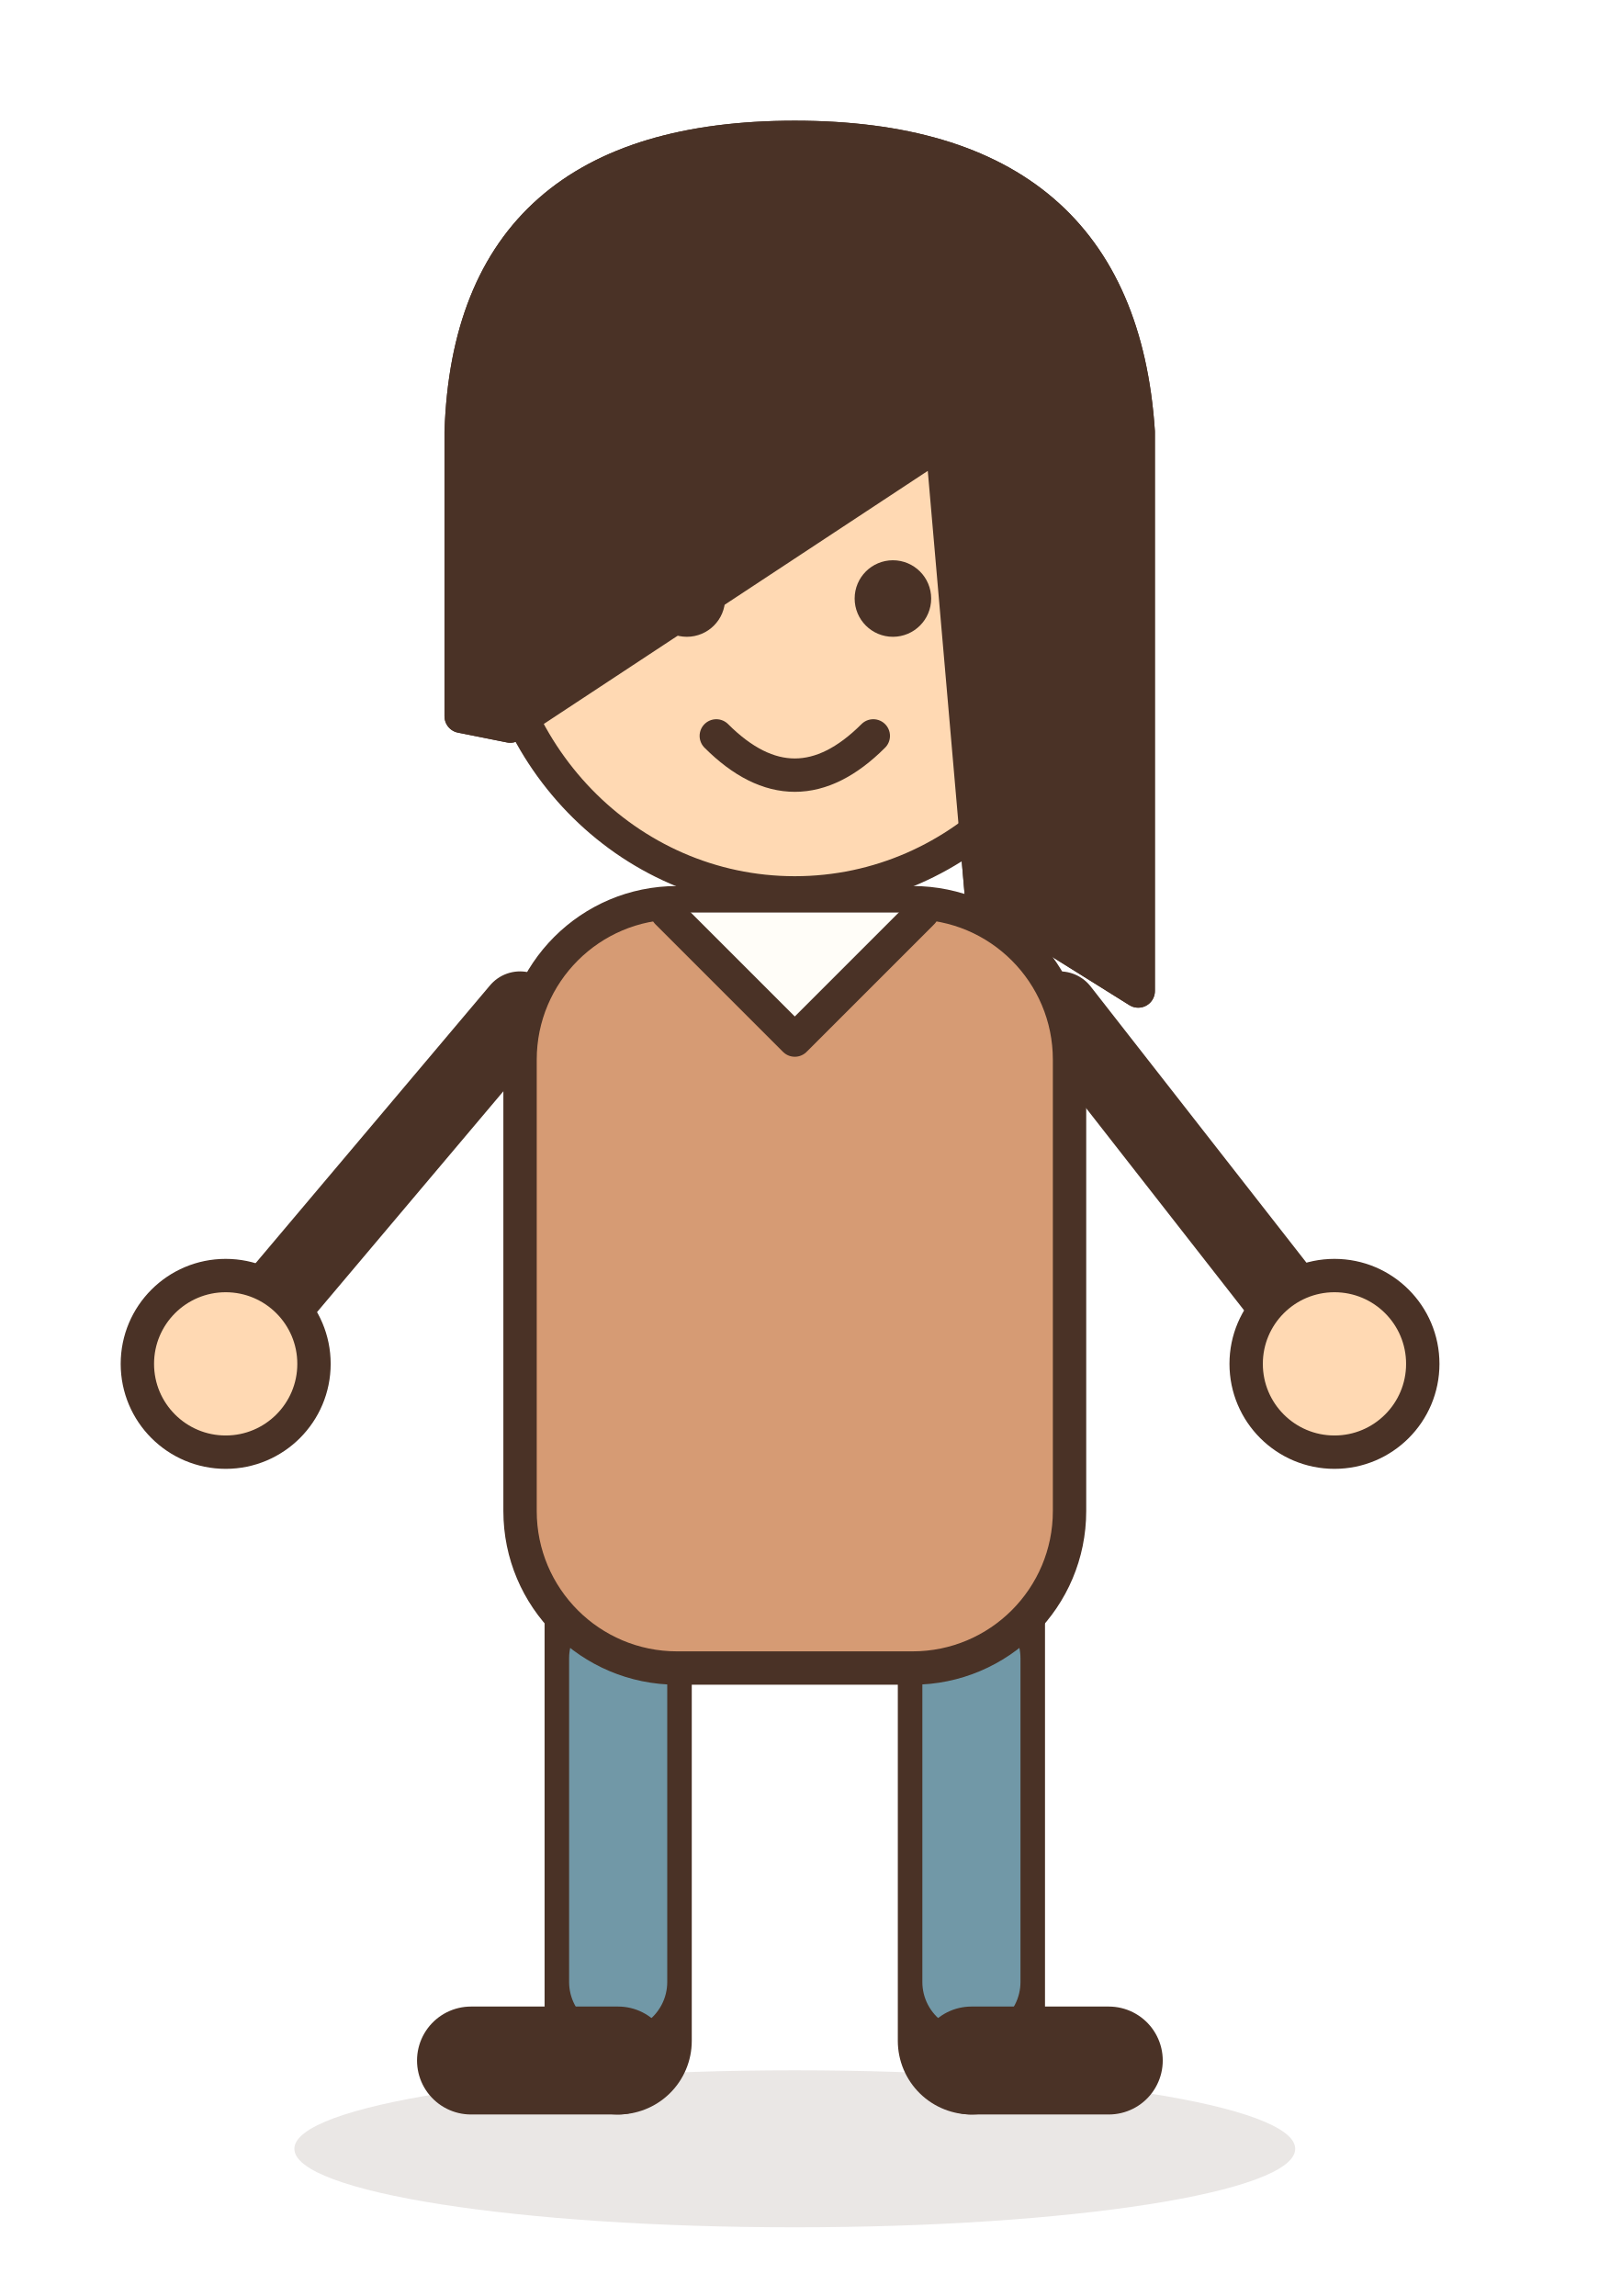
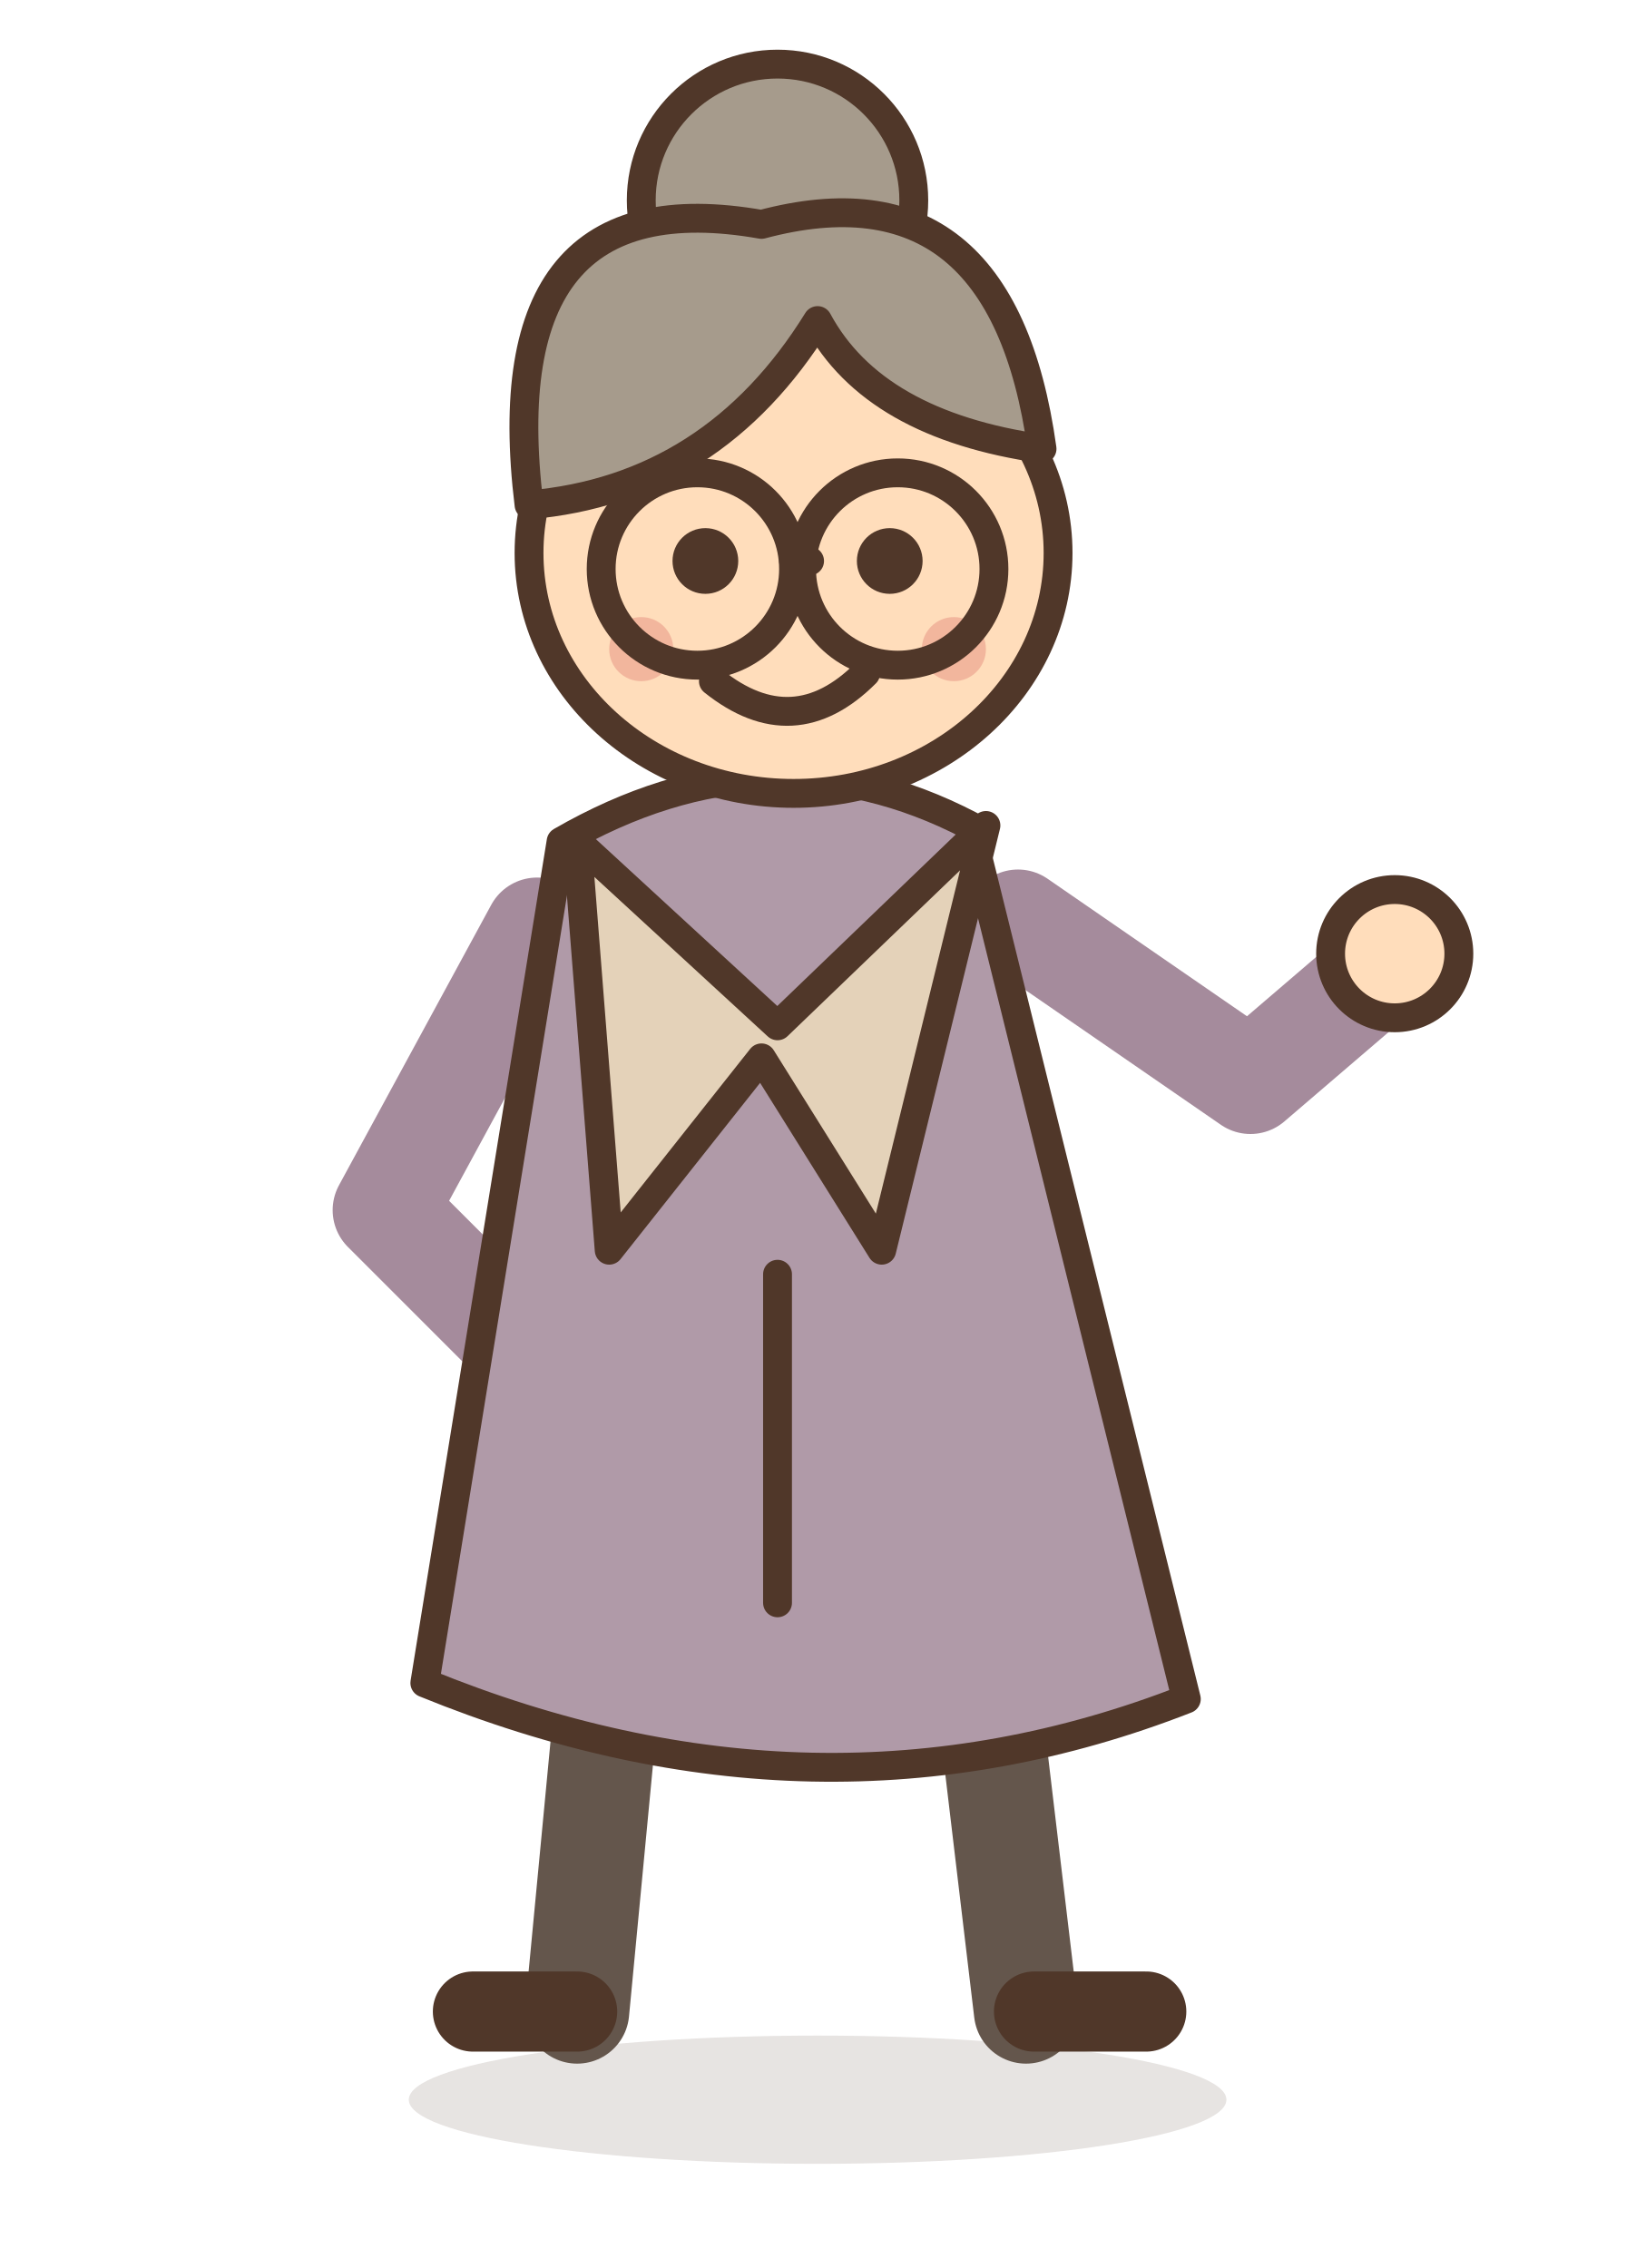
- <svg xmlns="http://www.w3.org/2000/svg" viewBox="0 0 164 234">
-   <g stroke="#4A3226" stroke-width="3.4" stroke-linecap="round" stroke-linejoin="round">
-     <ellipse cx="81" cy="219" rx="51" ry="8" fill="#4A3226" opacity=".12" stroke="none" />
-     <path d="M63 163v45M99 163v45" stroke="#4A3226" stroke-width="15" />
-     <path d="M63 169v33M99 169v33" stroke="#7198A7" stroke-width="10" />
-     <path d="M63 210H48M99 210h14" stroke-width="11" />
-     <path d="M47 73V44q1-30 34-30t35 30v57l-16-10-4-46-44 29z" fill="#4A3226" />
-     <ellipse cx="81" cy="59" rx="31" ry="32" fill="#FFD9B3" />
-     <path d="M47 73V44q1-30 34-30t35 30v57l-16-10-4-46-44 29z" fill="#4A3226" />
-     <circle cx="70" cy="61" r="2.2" fill="#4A3226" />
-     <circle cx="91" cy="61" r="2.2" fill="#4A3226" />
-     <path d="M73 75q8 8 16 0" fill="none" />
-     <path d="M53 103l-27 32M108 103l25 32" stroke-width="8" />
-     <circle cx="23" cy="139" r="9" fill="#FFD9B3" />
-     <circle cx="136" cy="139" r="9" fill="#FFD9B3" />
-     <rect x="53" y="92" width="56" height="78" rx="16" fill="#D69B74" />
-     <path d="M68 93l13 13 13-13" fill="#FFFDF8" />
+ <svg xmlns="http://www.w3.org/2000/svg" viewBox="0 0 204 283" fill="none" stroke="#503729" stroke-width="3.6" stroke-linejoin="round" stroke-linecap="round">
+   <g transform="translate(12 14) scale(1)">
+     <ellipse cx="90" cy="248" rx="51" ry="8" fill="#503729" opacity=".14" stroke="none" />
+     <path d="M64 195 60 237m51-42 5 42" fill="none" stroke="#64564C" stroke-width="13" />
+     <path d="M60 237h-13M117 237h14" fill="none" stroke-width="10" />
+     <path d="M55 102 36 137 57 158m58-57 29 20 14-12" fill="none" stroke="#A58B9C" stroke-width="13" />
+     <circle cx="62" cy="162" r="8" fill="#FFDDBB" />
+     <circle cx="162" cy="105" r="8" fill="#FFDDBB" />
+     <path d="M58 91q26-15 51-2l27 109q-46 18-95-2z" fill="#B09AA8" />
+     <path d="M60 91 85 114l26-25-13 53-15-24-19 24z" fill="#E4D2B9" />
+     <path d="M85 145v41" fill="none" />
+     <circle cx="85" cy="11" r="17" fill="#A69B8C" />
+     <ellipse cx="87" cy="55" rx="33" ry="30" fill="#FFDDBB" />
+     <g transform="translate(87 55) scale(1)">
+       <path d="M-33-6q-5-41 29-35 30-8 35 28-21-3-28-16-13 21-36 23z" fill="#A69B8C" />
+     </g>
+     <circle cx="76" cy="56" r="2.3" fill="#503729" />
+     <circle cx="99" cy="56" r="2.3" fill="#503729" />
+     <path d="M77 71q10 8 19-1" fill="none" />
+     <circle cx="68" cy="67" r="4" fill="#F2B69D" stroke="none" />
+     <circle cx="107" cy="67" r="4" fill="#F2B69D" stroke="none" />
+     <circle cx="75" cy="57" r="12" fill="none" />
+     <circle cx="100" cy="57" r="12" fill="none" />
+     <path d="M87 56h2" fill="none" />
  </g>
</svg>
